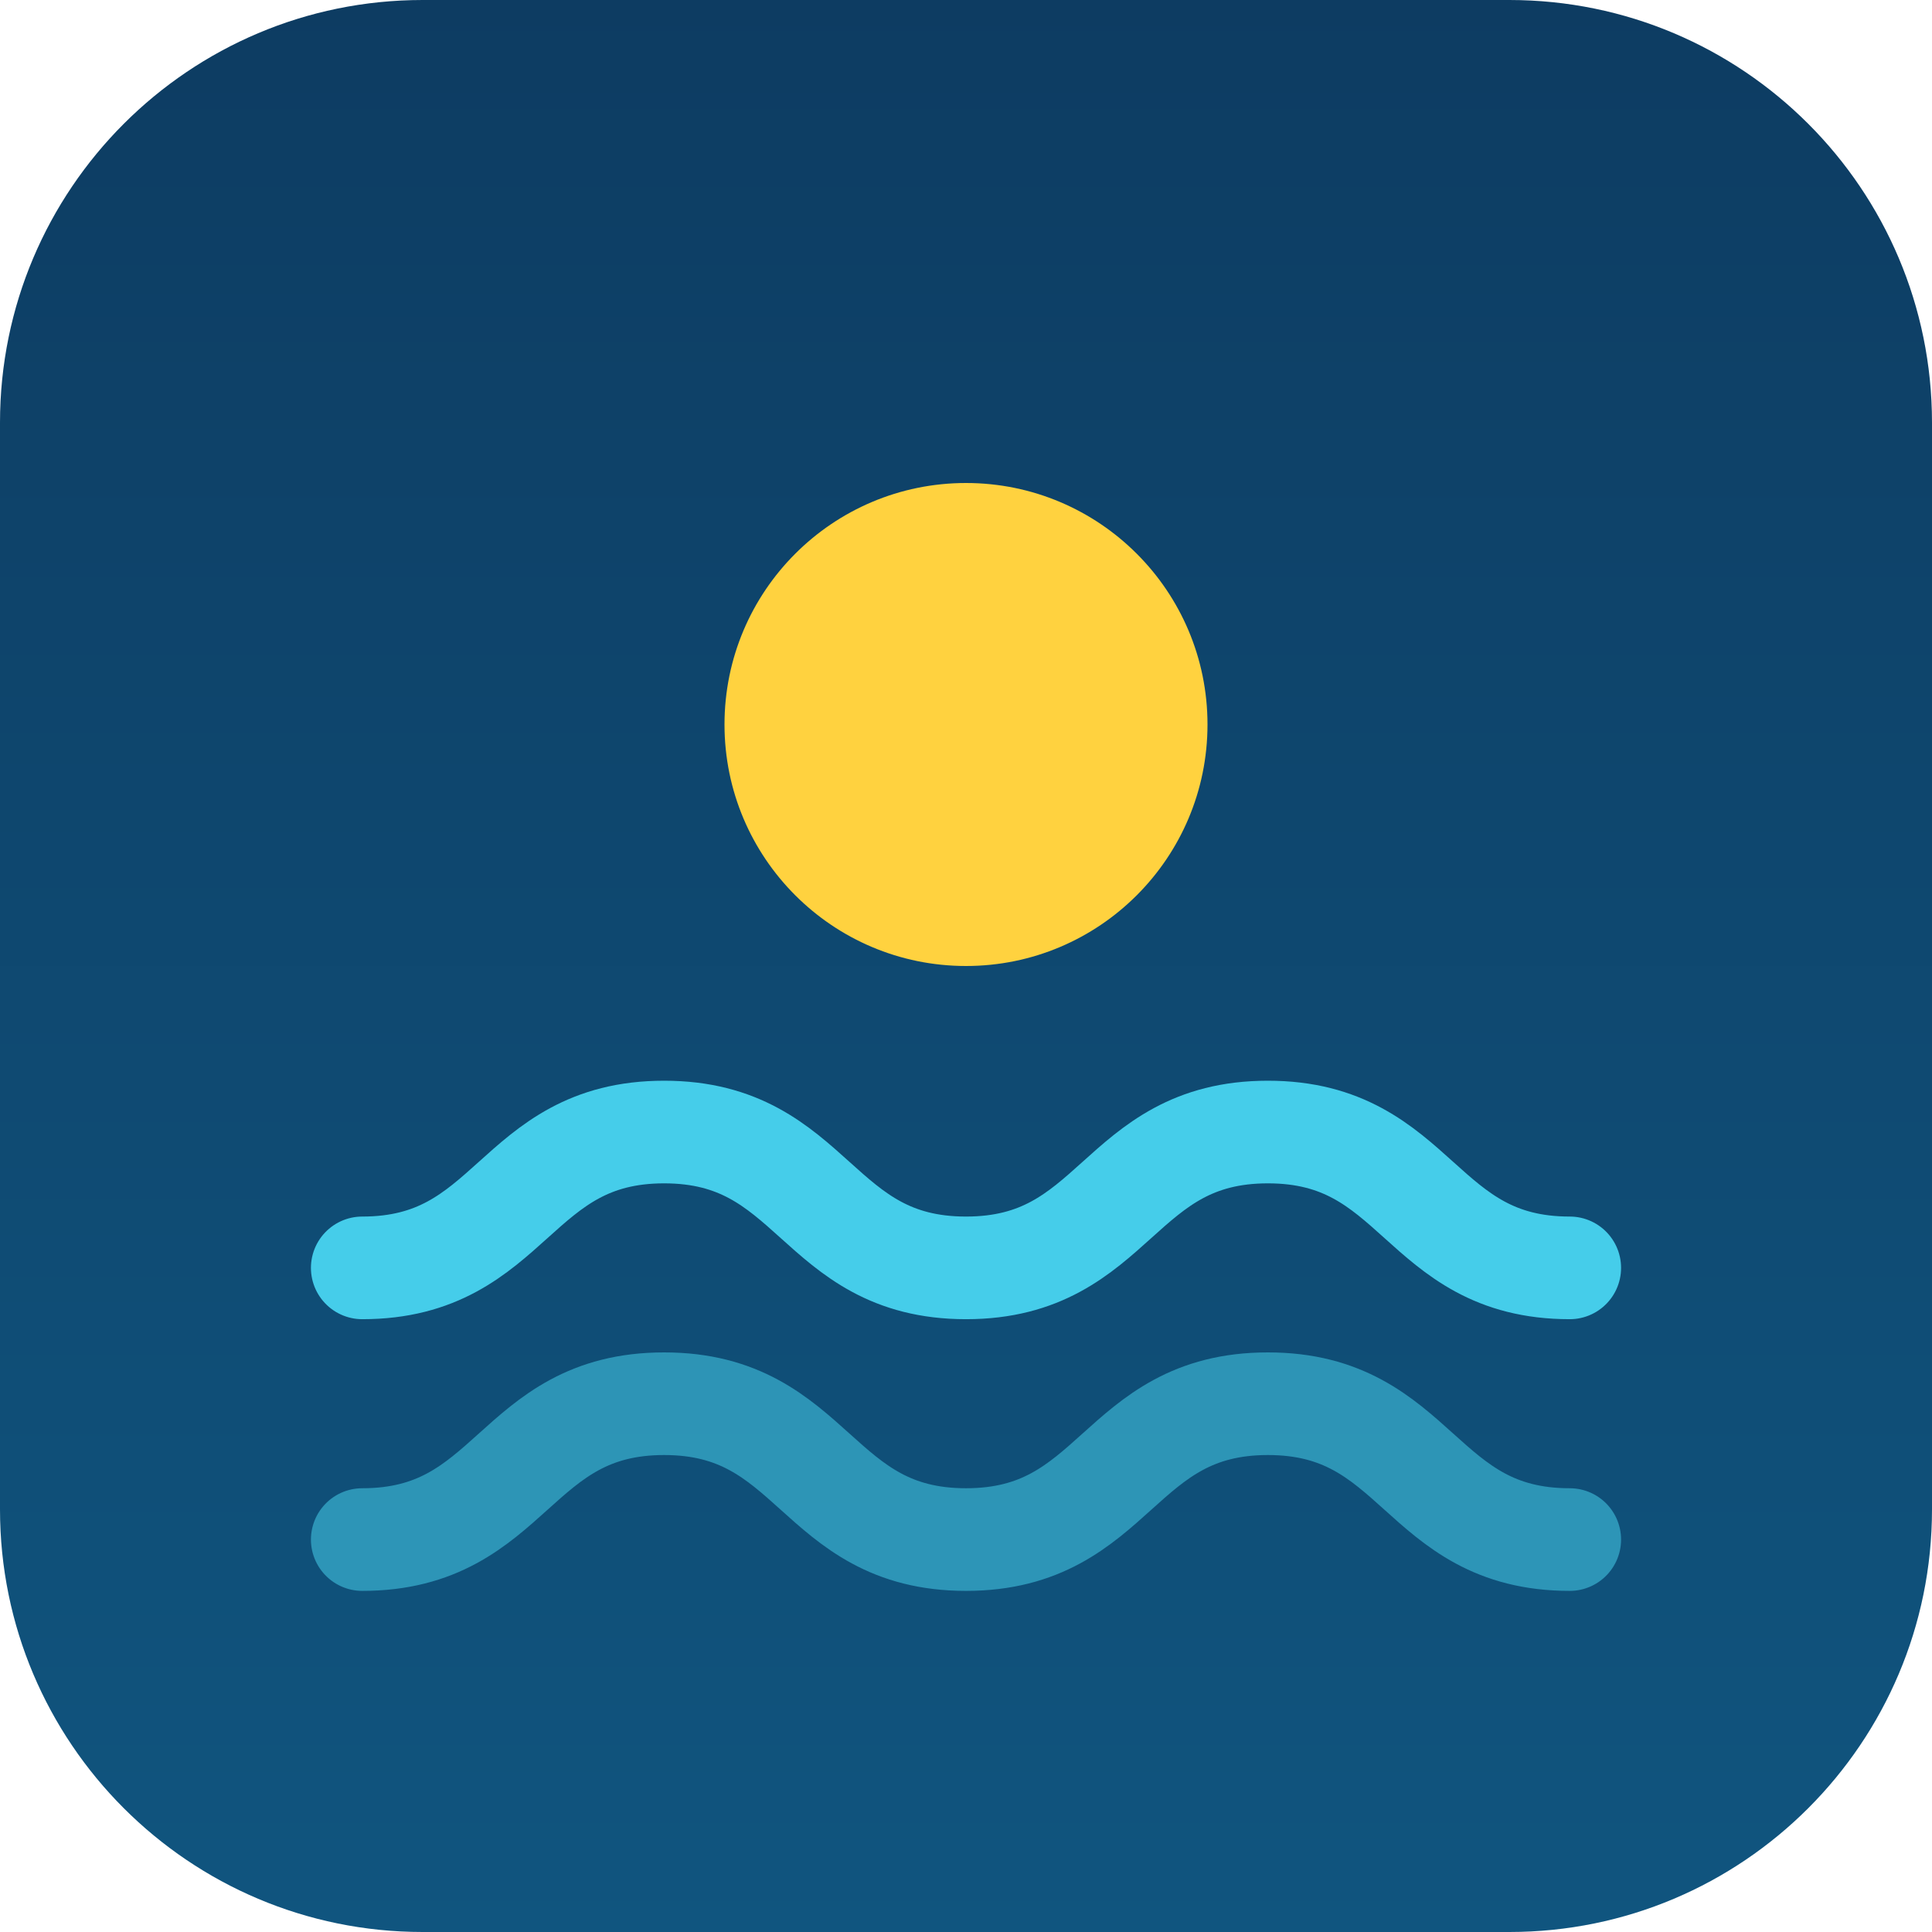
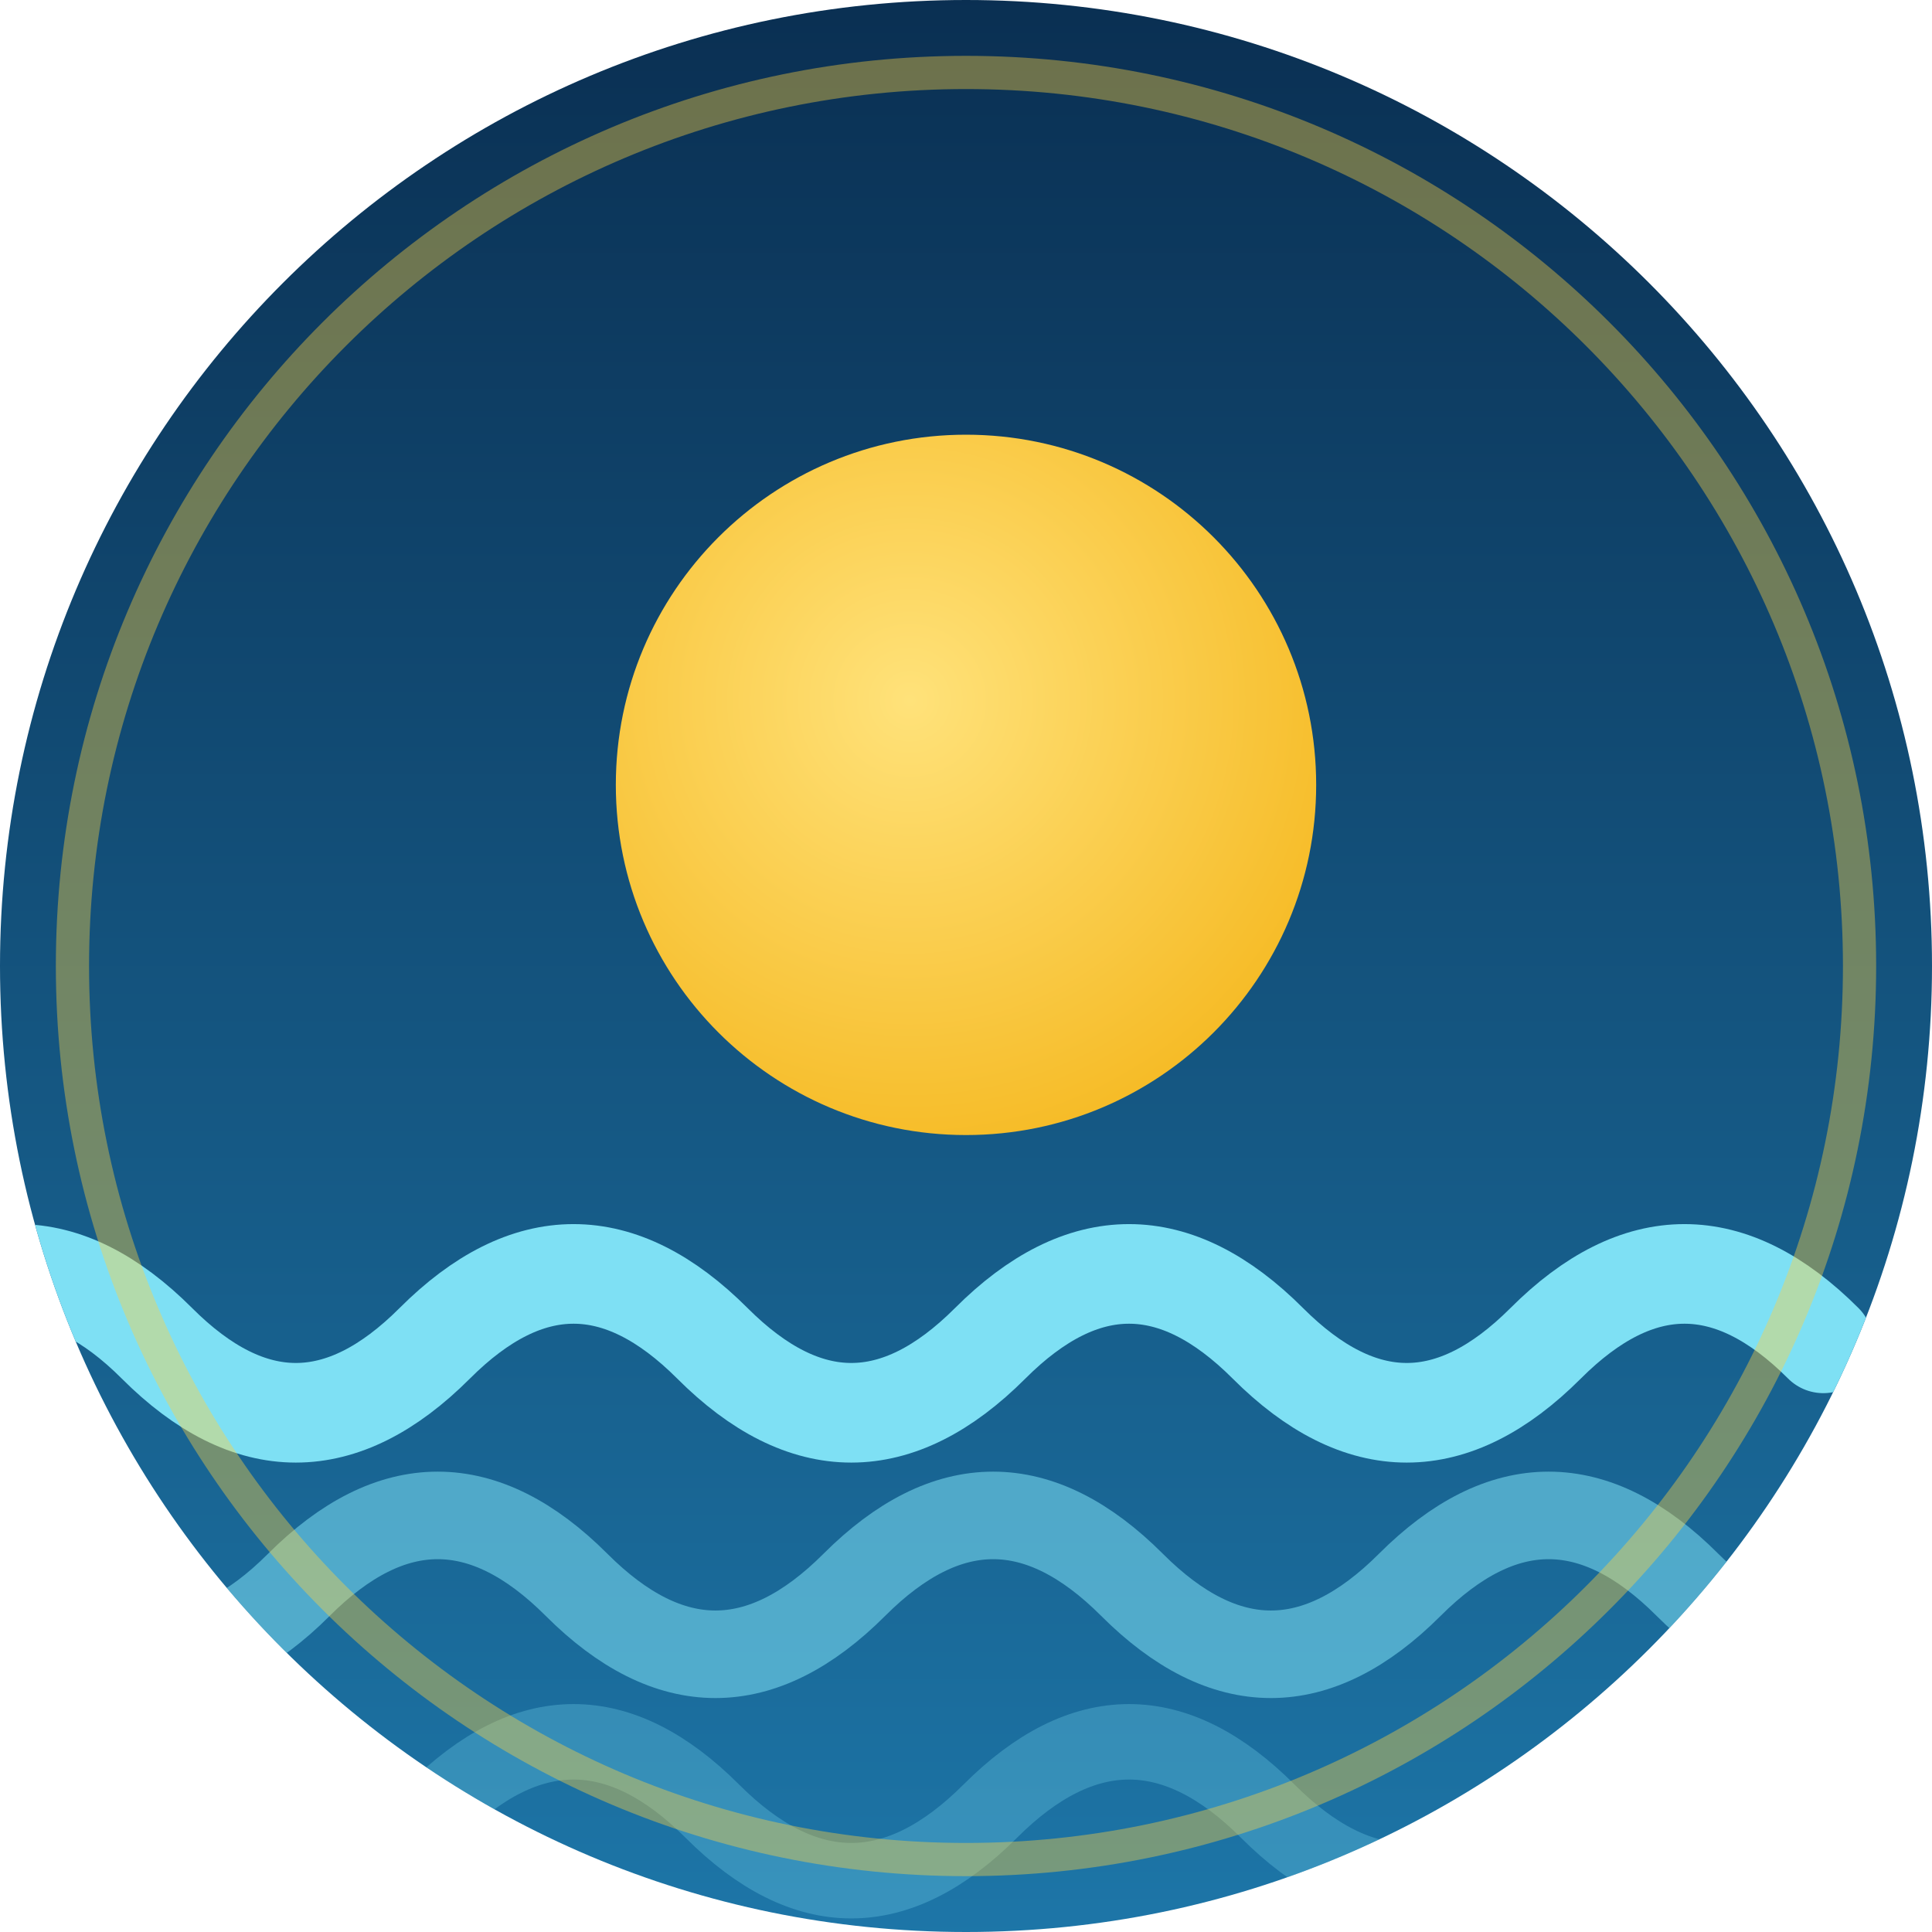
- <svg xmlns="http://www.w3.org/2000/svg" viewBox="0 0 64 64" role="img" aria-label="Bar Capri">
+ <svg xmlns="http://www.w3.org/2000/svg" viewBox="0 0 64 64">
  <defs>
-     <linearGradient id="sea" x1="0" y1="0" x2="0" y2="1">
-       <stop offset="0" stop-color="#0d3c62" />
-       <stop offset="1" stop-color="#10557f" />
+     <linearGradient id="cielo" x1="0" y1="0" x2="0" y2="1">
+       <stop offset="0" stop-color="#0a2f52" />
+       <stop offset="1" stop-color="#1d76a8" />
    </linearGradient>
+     <radialGradient id="sole" cx=".42" cy=".38" r=".72">
+       <stop offset="0" stop-color="#ffe27a" />
+       <stop offset="1" stop-color="#f5b71d" />
+     </radialGradient>
+     <clipPath id="disco">
+       <circle cx="32" cy="32" r="32" />
+     </clipPath>
  </defs>
-   <rect width="64" height="64" rx="14" fill="url(#sea)" />
-   <circle cx="32" cy="24" r="8" fill="#ffd23f" />
-   <path d="M12 42c5 0 5-4.5 10-4.5S27 42 32 42s5-4.5 10-4.5S47 42 52 42" fill="none" stroke="#45cdea" stroke-width="3.4" stroke-linecap="round" />
-   <path d="M12 51c5 0 5-4.5 10-4.5S27 51 32 51s5-4.5 10-4.5S47 51 52 51" fill="none" stroke="#45cdea" stroke-width="3.4" stroke-linecap="round" opacity=".55" />
+   <circle cx="32" cy="32" r="32" fill="url(#cielo)" />
+   <g clip-path="url(#disco)">
+     <circle cx="32" cy="26" r="11.6" fill="url(#sole)" />
+     <path d="M-4 44.5q4.6-4.6 9.2 0t9.2 0t9.2 0t9.2 0t9.2 0t9.2 0t9.2 0" fill="none" stroke="#7ee0f4" stroke-width="3.3" stroke-linecap="round" />
+     <path d="M-8.5 52.5q4.6-4.6 9.2 0t9.2 0t9.2 0t9.2 0t9.2 0t9.2 0t9.2 0t9.2 0" fill="none" stroke="#7ee0f4" stroke-width="2.9" stroke-linecap="round" opacity=".55" />
+     <path d="M-4 60q4.6-4.6 9.2 0t9.2 0t9.2 0t9.2 0t9.2 0t9.2 0t9.2 0" fill="none" stroke="#7ee0f4" stroke-width="2.5" stroke-linecap="round" opacity=".28" />
+   </g>
+   <circle cx="32" cy="32" r="29.6" fill="none" stroke="#ffd23f" stroke-width="1.1" opacity=".4" />
</svg>
